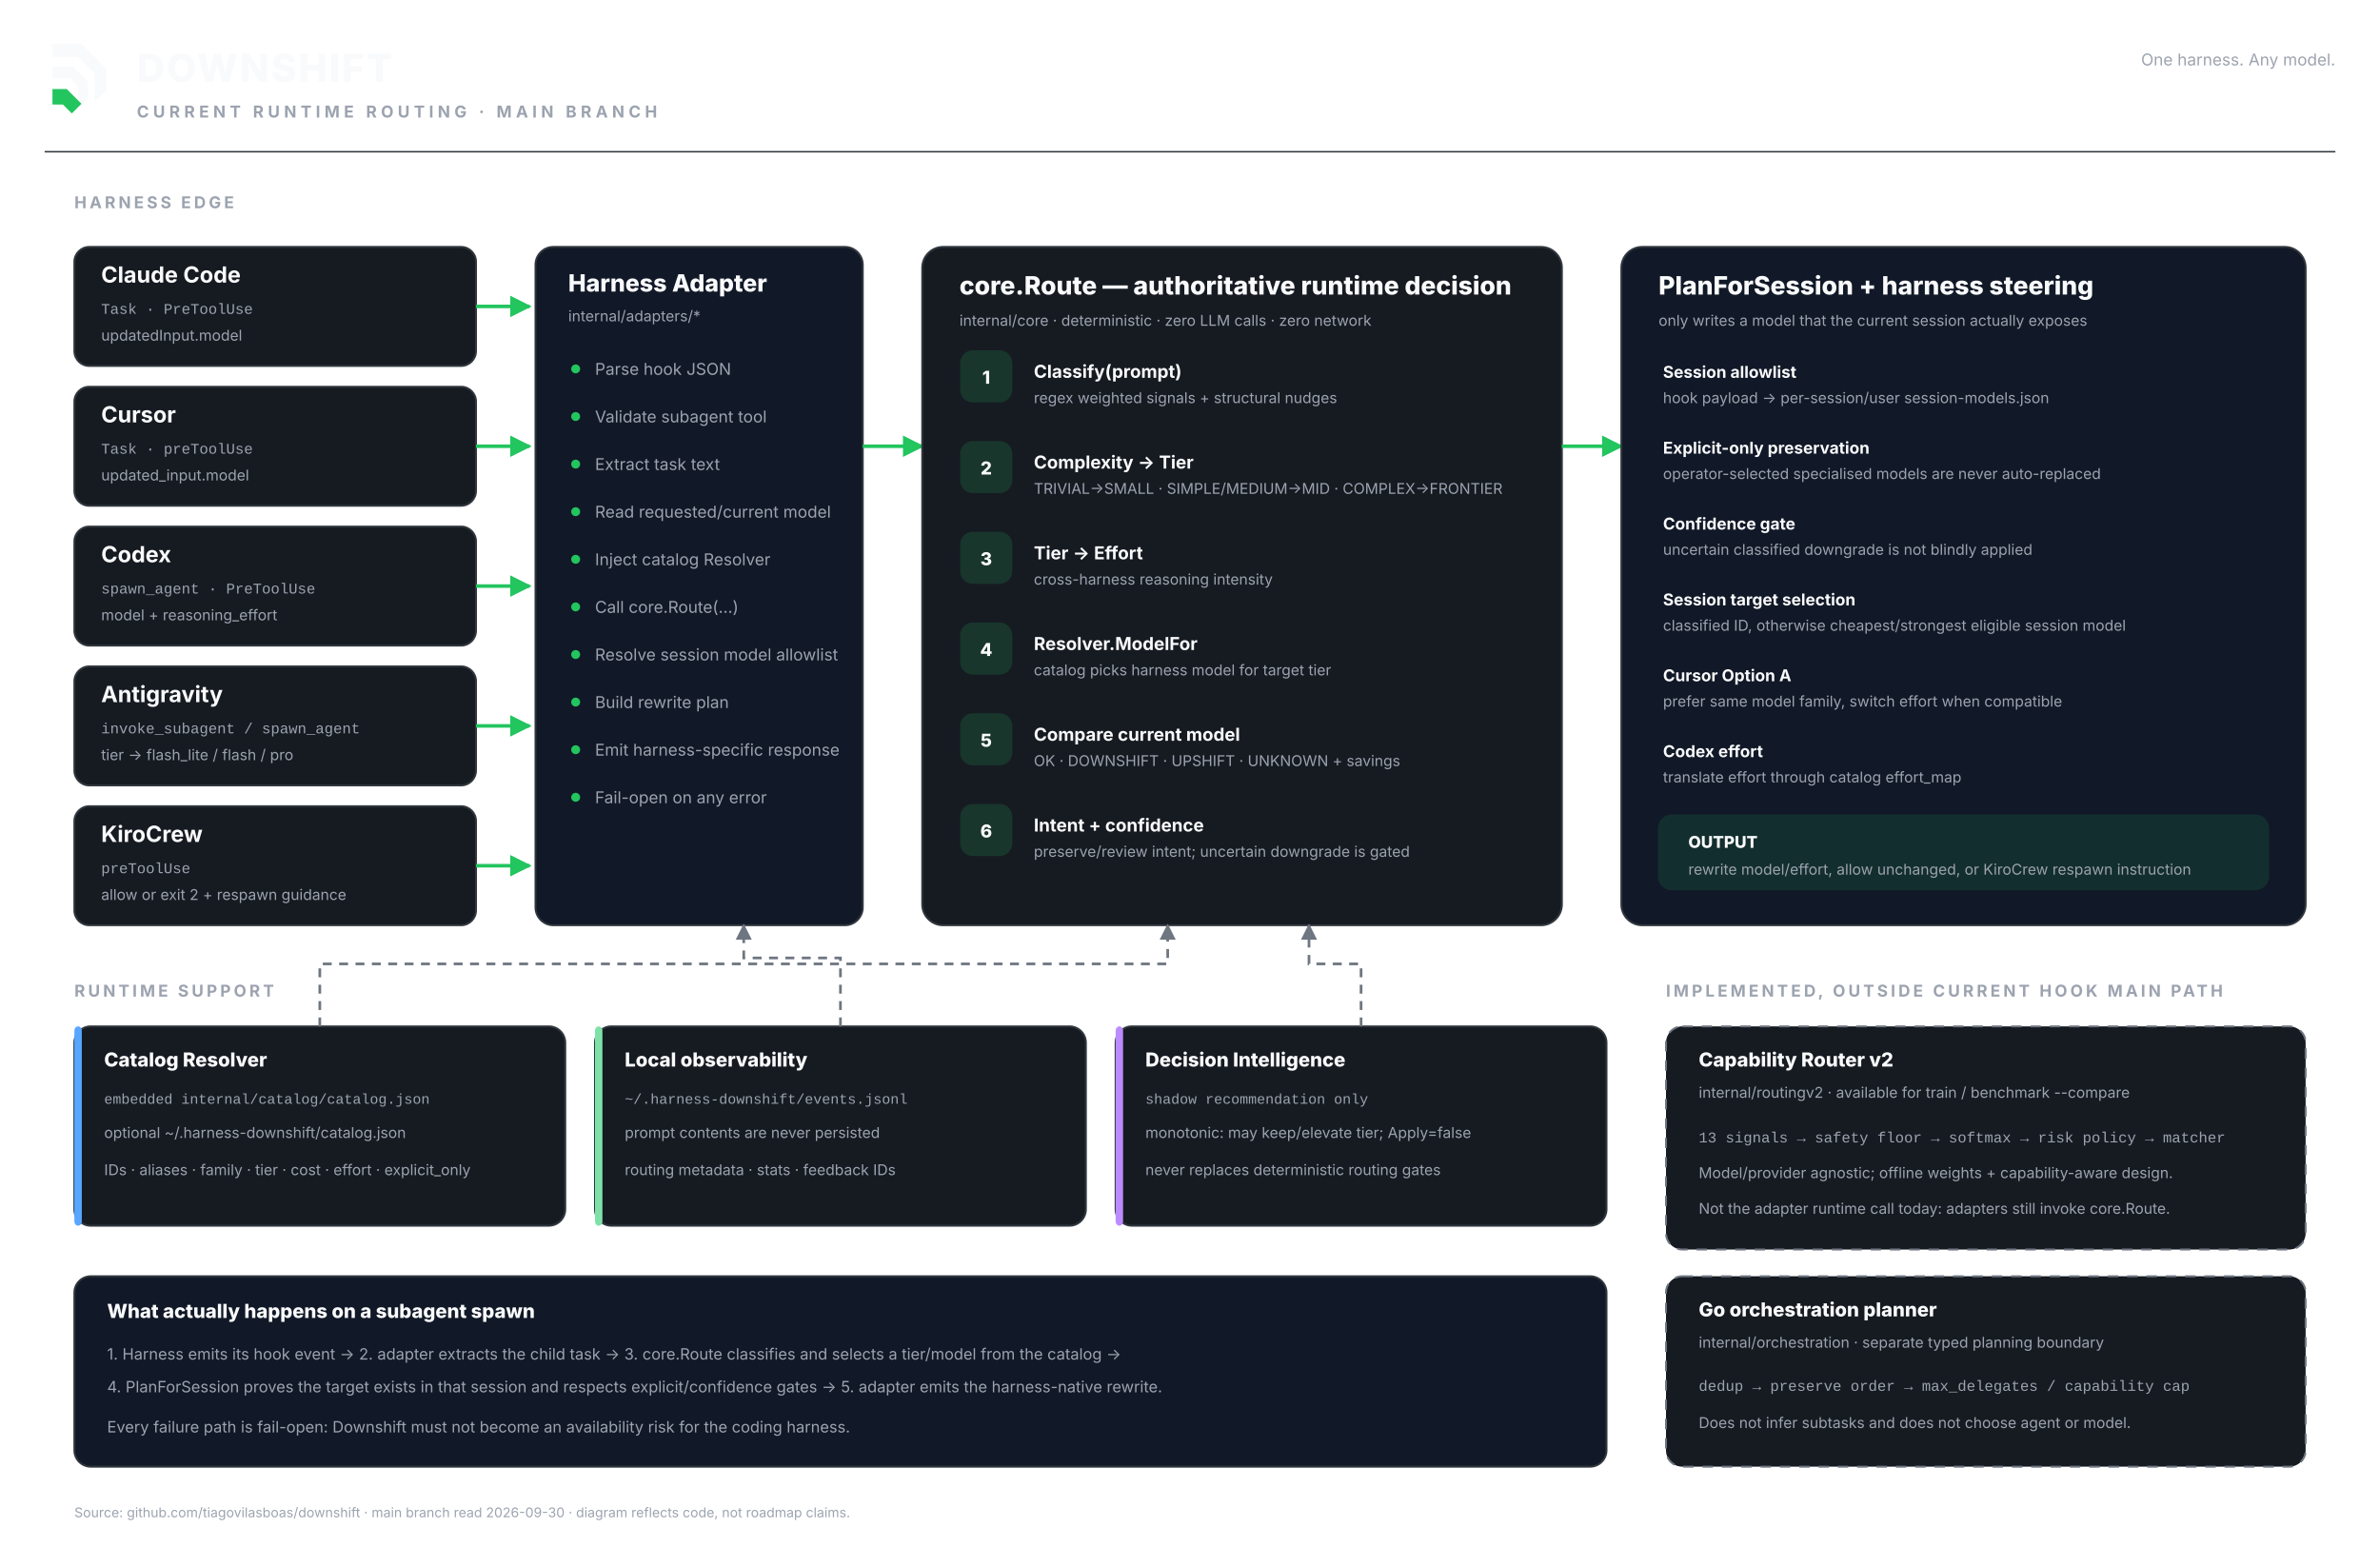
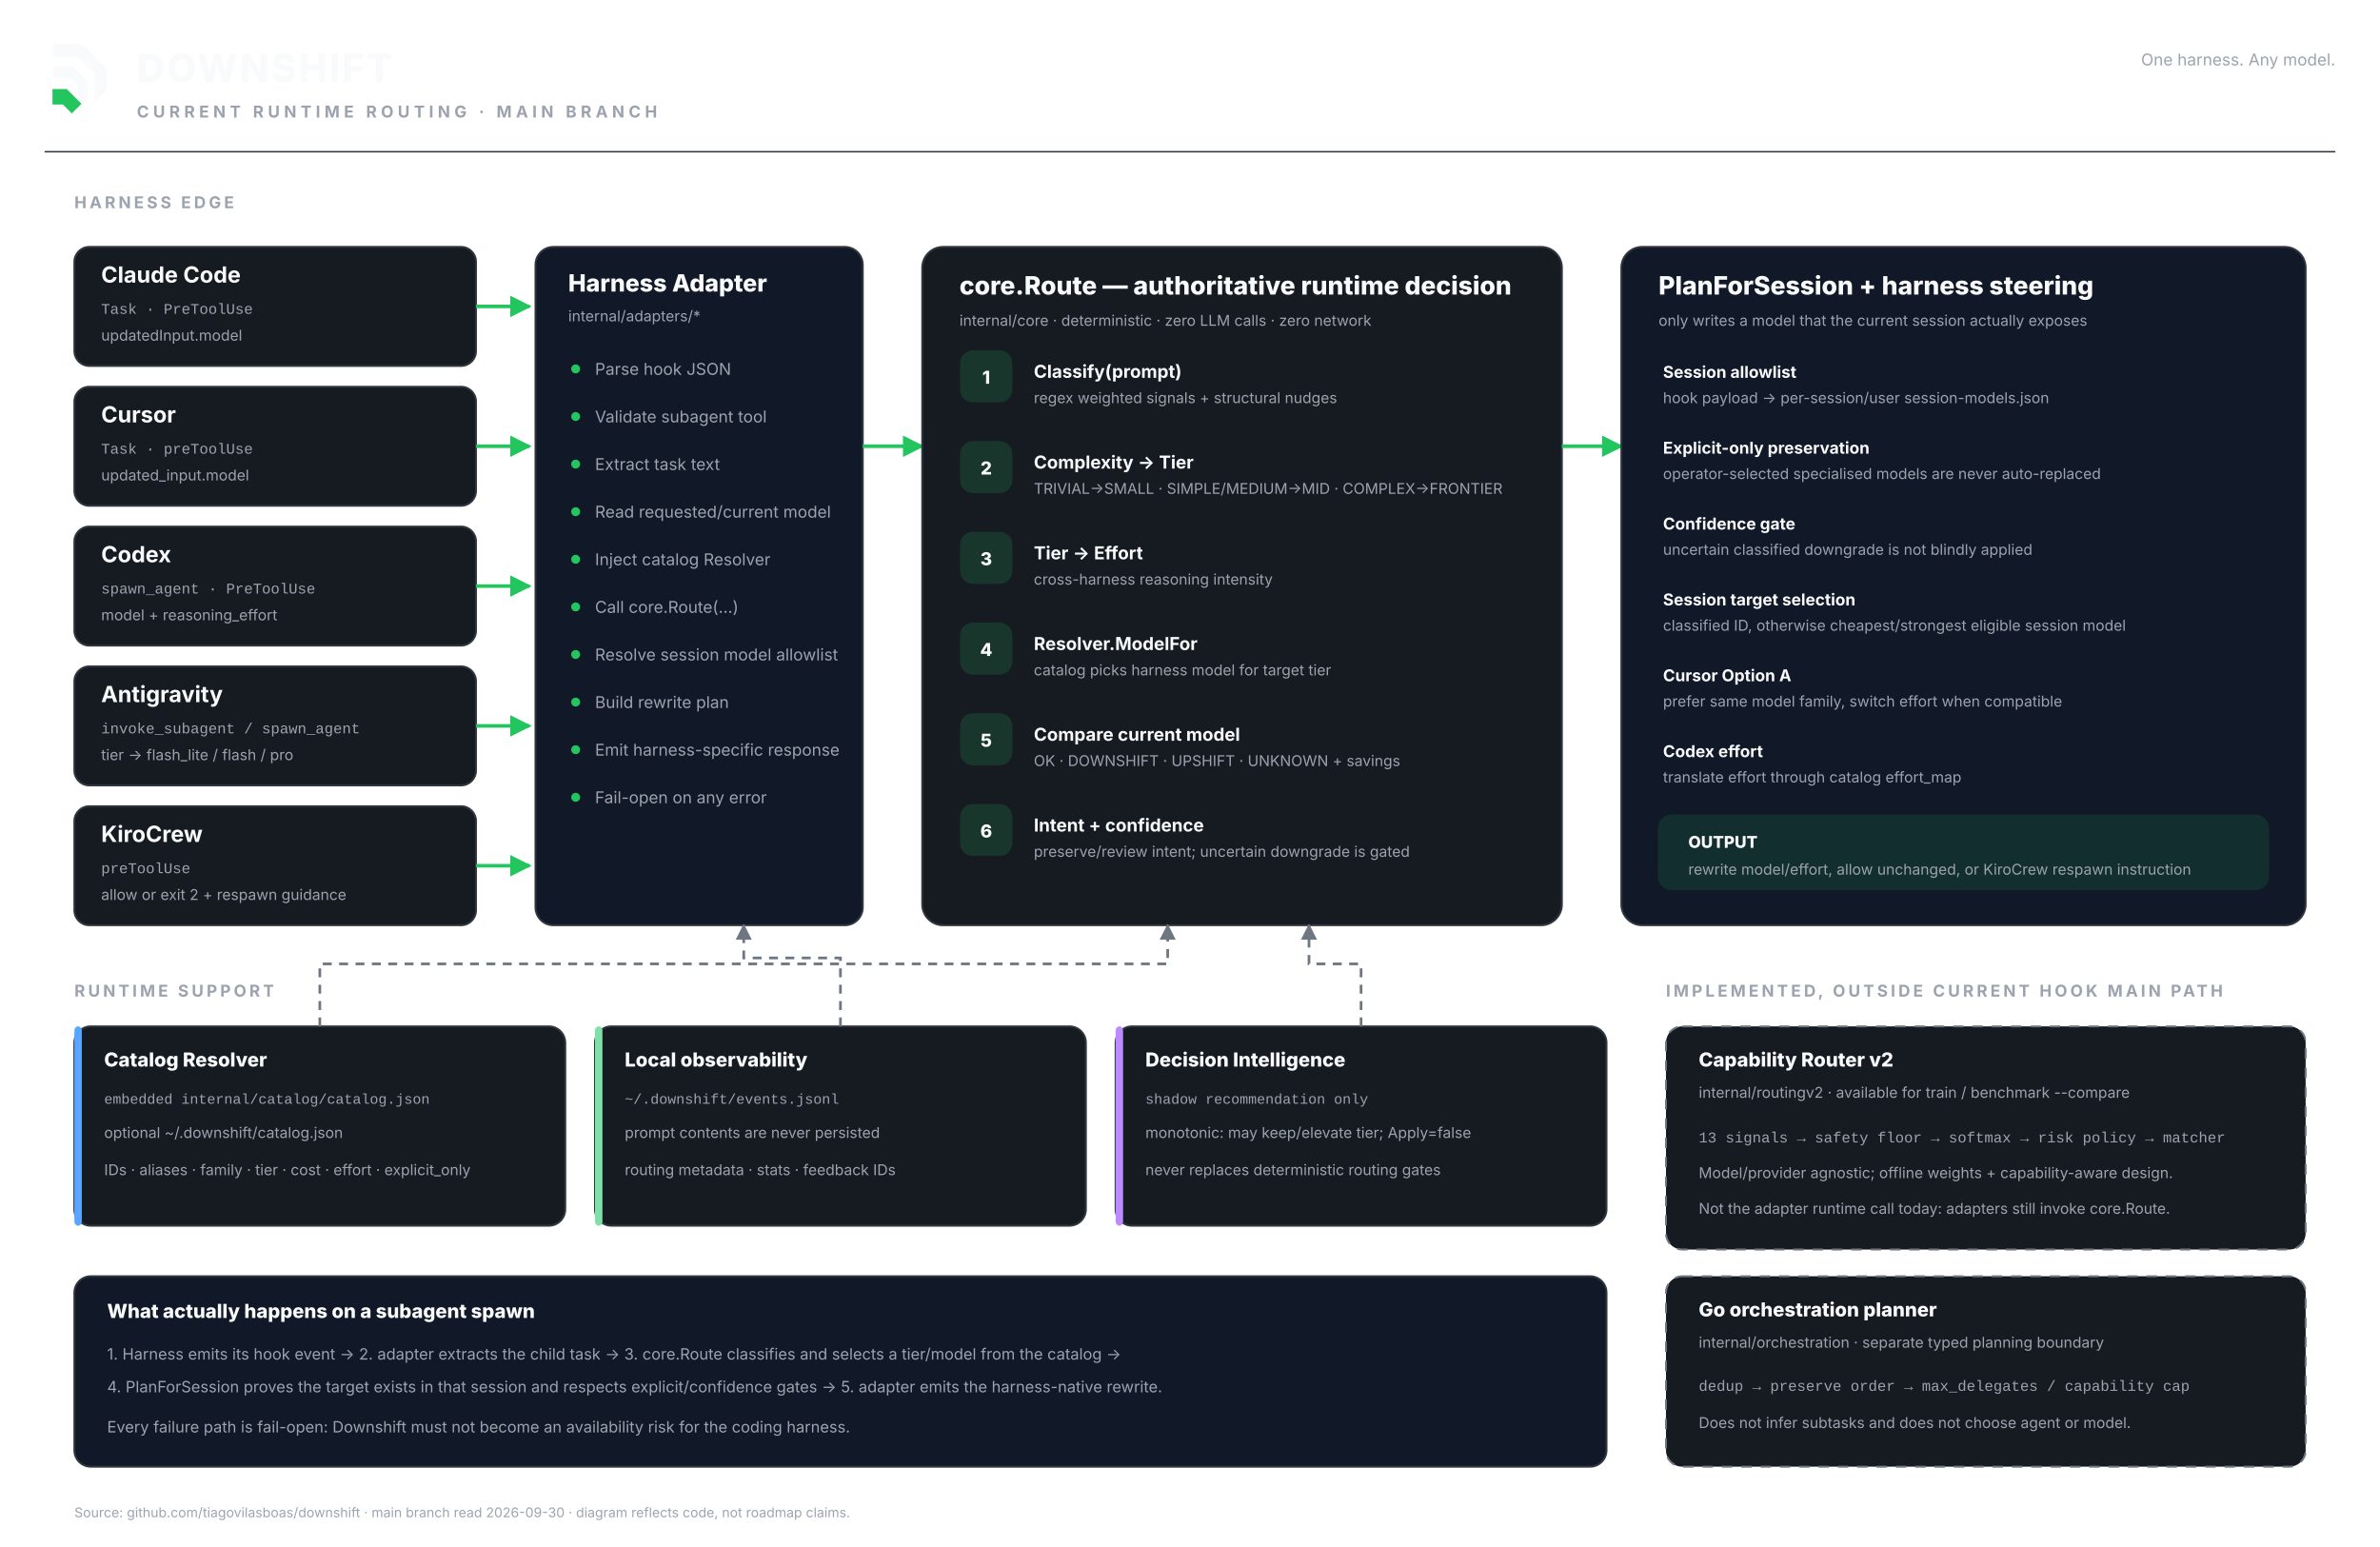
<svg xmlns="http://www.w3.org/2000/svg" width="1600" height="1040" viewBox="0 0 1600 1040" role="img" aria-labelledby="title desc">
  <defs>
    <marker id="arr" viewBox="0 0 10 10" refX="9" refY="5" markerWidth="6" markerHeight="6" orient="auto-start-reverse">
      <path d="M0 0 L10 5 L0 10 z" fill="#22C55E" />
    </marker>
    <marker id="arr-muted" viewBox="0 0 10 10" refX="9" refY="5" markerWidth="6" markerHeight="6" orient="auto-start-reverse">
      <path d="M0 0 L10 5 L0 10 z" fill="#6E7681" />
    </marker>
    <style>
    .t{font-family:Inter,ui-sans-serif,system-ui,-apple-system,'Segoe UI',sans-serif;fill:#F9FAFB}
    .m{font-family:Inter,ui-sans-serif,system-ui,-apple-system,'Segoe UI',sans-serif;fill:#9CA3AF}
    .mono{font-family:'SFMono-Regular',Consolas,'Liberation Mono',monospace;fill:#9CA3AF}
    .box{fill:#161B22;stroke:#30363D;stroke-width:1.3}
    .box2{fill:#111827;stroke:#30363D;stroke-width:1.3}
    .dash{fill:#161B22;stroke:#6E7681;stroke-width:1.3;stroke-dasharray:7 6}
    .arrow{fill:none;stroke:#22C55E;stroke-width:2.4;marker-end:url(#arr)}
    .arrowm{fill:none;stroke:#6E7681;stroke-width:1.8;stroke-dasharray:6 5;marker-end:url(#arr-muted)}
  </style>
  </defs>
  <g id="optional-background" />
  <g transform="translate(28 24) scale(.26)">
    <path d="M28 22 H104 L168 86 V140 L137 171 V98 L94 55 H28 Z" fill="#F9FAFB" />
    <path d="M28 80 H81 L120 119 V164 L94 190 V130 L74 110 H28 Z" fill="#F9FAFB" />
    <path d="M28 138 H65 L103 176 L78 201 L55 178 H28 Z" fill="#22C55E" />
  </g>
  <text x="92" y="55" class="t" font-size="26" font-weight="800" letter-spacing="1.2">DOWNSHIFT</text>
  <text x="92" y="79" class="m" font-size="11" font-weight="700" letter-spacing="2.8">CURRENT RUNTIME ROUTING · MAIN BRANCH</text>
  <text x="1570" y="44" class="m" text-anchor="end" font-size="11">One harness. Any model.</text>
  <line x1="30" y1="102" x2="1570" y2="102" stroke="#30363D" />
  <text x="50" y="140" class="m" font-size="11" font-weight="700" letter-spacing="2">HARNESS EDGE</text>
  <rect x="50" y="166" width="270" height="80" rx="10" class="box" />
  <text x="68" y="190" class="t" font-size="15" font-weight="700">Claude Code</text>
  <text x="68" y="211" class="mono" font-size="10">Task · PreToolUse</text>
  <text x="68" y="229" class="m" font-size="10">updatedInput.model</text>
  <path d="M320 206 H356" class="arrow" />
  <rect x="50" y="260" width="270" height="80" rx="10" class="box" />
  <text x="68" y="284" class="t" font-size="15" font-weight="700">Cursor</text>
  <text x="68" y="305" class="mono" font-size="10">Task · preToolUse</text>
  <text x="68" y="323" class="m" font-size="10">updated_input.model</text>
  <path d="M320 300 H356" class="arrow" />
  <rect x="50" y="354" width="270" height="80" rx="10" class="box" />
  <text x="68" y="378" class="t" font-size="15" font-weight="700">Codex</text>
  <text x="68" y="399" class="mono" font-size="10">spawn_agent · PreToolUse</text>
  <text x="68" y="417" class="m" font-size="10">model + reasoning_effort</text>
  <path d="M320 394 H356" class="arrow" />
  <rect x="50" y="448" width="270" height="80" rx="10" class="box" />
  <text x="68" y="472" class="t" font-size="15" font-weight="700">Antigravity</text>
  <text x="68" y="493" class="mono" font-size="10">invoke_subagent / spawn_agent</text>
  <text x="68" y="511" class="m" font-size="10">tier → flash_lite / flash / pro</text>
  <path d="M320 488 H356" class="arrow" />
  <rect x="50" y="542" width="270" height="80" rx="10" class="box" />
  <text x="68" y="566" class="t" font-size="15" font-weight="700">KiroCrew</text>
  <text x="68" y="587" class="mono" font-size="10">preToolUse</text>
  <text x="68" y="605" class="m" font-size="10">allow or exit 2 + respawn guidance</text>
  <path d="M320 582 H356" class="arrow" />
  <rect x="360" y="166" width="220" height="456" rx="12" class="box2" />
  <text x="382" y="196" class="t" font-size="16" font-weight="800">Harness Adapter</text>
  <text x="382" y="216" class="m" font-size="10">internal/adapters/*</text>
  <circle cx="387" cy="248" r="3" fill="#22C55E" />
  <text x="400" y="252" class="m" font-size="11">Parse hook JSON</text>
  <circle cx="387" cy="280" r="3" fill="#22C55E" />
  <text x="400" y="284" class="m" font-size="11">Validate subagent tool</text>
  <circle cx="387" cy="312" r="3" fill="#22C55E" />
  <text x="400" y="316" class="m" font-size="11">Extract task text</text>
  <circle cx="387" cy="344" r="3" fill="#22C55E" />
  <text x="400" y="348" class="m" font-size="11">Read requested/current model</text>
  <circle cx="387" cy="376" r="3" fill="#22C55E" />
  <text x="400" y="380" class="m" font-size="11">Inject catalog Resolver</text>
  <circle cx="387" cy="408" r="3" fill="#22C55E" />
  <text x="400" y="412" class="m" font-size="11">Call core.Route(...)</text>
  <circle cx="387" cy="440" r="3" fill="#22C55E" />
  <text x="400" y="444" class="m" font-size="11">Resolve session model allowlist</text>
  <circle cx="387" cy="472" r="3" fill="#22C55E" />
  <text x="400" y="476" class="m" font-size="11">Build rewrite plan</text>
  <circle cx="387" cy="504" r="3" fill="#22C55E" />
  <text x="400" y="508" class="m" font-size="11">Emit harness-specific response</text>
  <circle cx="387" cy="536" r="3" fill="#22C55E" />
  <text x="400" y="540" class="m" font-size="11">Fail-open on any error</text>
  <path d="M580 300 H620" class="arrow" />
  <rect x="620" y="166" width="430" height="456" rx="14" class="box" stroke="#22C55E" stroke-width="1.6" />
  <text x="645" y="198" class="t" font-size="17" font-weight="800">core.Route — authoritative runtime decision</text>
  <text x="645" y="219" class="m" font-size="10">internal/core · deterministic · zero LLM calls · zero network</text>
  <rect x="646" y="236" width="34" height="34" rx="8" fill="#22C55E" opacity="0.16" stroke="#22C55E" />
  <text x="663" y="258" text-anchor="middle" class="t" font-size="12" font-weight="800">1</text>
  <text x="695" y="254" class="t" font-size="12" font-weight="700">Classify(prompt)</text>
  <text x="695" y="271" class="m" font-size="10">regex weighted signals + structural nudges</text>
  <rect x="646" y="297" width="34" height="34" rx="8" fill="#22C55E" opacity="0.16" stroke="#22C55E" />
  <text x="663" y="319" text-anchor="middle" class="t" font-size="12" font-weight="800">2</text>
  <text x="695" y="315" class="t" font-size="12" font-weight="700">Complexity → Tier</text>
  <text x="695" y="332" class="m" font-size="10">TRIVIAL→SMALL · SIMPLE/MEDIUM→MID · COMPLEX→FRONTIER</text>
  <rect x="646" y="358" width="34" height="34" rx="8" fill="#22C55E" opacity="0.16" stroke="#22C55E" />
  <text x="663" y="380" text-anchor="middle" class="t" font-size="12" font-weight="800">3</text>
  <text x="695" y="376" class="t" font-size="12" font-weight="700">Tier → Effort</text>
  <text x="695" y="393" class="m" font-size="10">cross-harness reasoning intensity</text>
  <rect x="646" y="419" width="34" height="34" rx="8" fill="#22C55E" opacity="0.16" stroke="#22C55E" />
  <text x="663" y="441" text-anchor="middle" class="t" font-size="12" font-weight="800">4</text>
  <text x="695" y="437" class="t" font-size="12" font-weight="700">Resolver.ModelFor</text>
  <text x="695" y="454" class="m" font-size="10">catalog picks harness model for target tier</text>
  <rect x="646" y="480" width="34" height="34" rx="8" fill="#22C55E" opacity="0.16" stroke="#22C55E" />
  <text x="663" y="502" text-anchor="middle" class="t" font-size="12" font-weight="800">5</text>
  <text x="695" y="498" class="t" font-size="12" font-weight="700">Compare current model</text>
  <text x="695" y="515" class="m" font-size="10">OK · DOWNSHIFT · UPSHIFT · UNKNOWN + savings</text>
  <rect x="646" y="541" width="34" height="34" rx="8" fill="#22C55E" opacity="0.16" stroke="#22C55E" />
  <text x="663" y="563" text-anchor="middle" class="t" font-size="12" font-weight="800">6</text>
  <text x="695" y="559" class="t" font-size="12" font-weight="700">Intent + confidence</text>
  <text x="695" y="576" class="m" font-size="10">preserve/review intent; uncertain downgrade is gated</text>
  <path d="M1050 300 H1090" class="arrow" />
  <rect x="1090" y="166" width="460" height="456" rx="14" class="box2" />
  <text x="1115" y="198" class="t" font-size="17" font-weight="800">PlanForSession + harness steering</text>
  <text x="1115" y="219" class="m" font-size="10">only writes a model that the current session actually exposes</text>
  <text x="1118" y="254" class="t" font-size="11" font-weight="700">Session allowlist</text>
  <text x="1118" y="271" class="m" font-size="10">hook payload → per-session/user session-models.json</text>
  <text x="1118" y="305" class="t" font-size="11" font-weight="700">Explicit-only preservation</text>
  <text x="1118" y="322" class="m" font-size="10">operator-selected specialised models are never auto-replaced</text>
  <text x="1118" y="356" class="t" font-size="11" font-weight="700">Confidence gate</text>
  <text x="1118" y="373" class="m" font-size="10">uncertain classified downgrade is not blindly applied</text>
  <text x="1118" y="407" class="t" font-size="11" font-weight="700">Session target selection</text>
  <text x="1118" y="424" class="m" font-size="10">classified ID, otherwise cheapest/strongest eligible session model</text>
  <text x="1118" y="458" class="t" font-size="11" font-weight="700">Cursor Option A</text>
  <text x="1118" y="475" class="m" font-size="10">prefer same model family, switch effort when compatible</text>
  <text x="1118" y="509" class="t" font-size="11" font-weight="700">Codex effort</text>
  <text x="1118" y="526" class="m" font-size="10">translate effort through catalog effort_map</text>
  <rect x="1115" y="548" width="410" height="50" rx="9" fill="#22C55E" opacity="0.13" stroke="#22C55E" />
  <text x="1135" y="570" class="t" font-size="11" font-weight="800">OUTPUT</text>
  <text x="1135" y="588" class="m" font-size="10">rewrite model/effort, allow unchanged, or KiroCrew respawn instruction</text>
  <text x="50" y="670" class="m" font-size="11" font-weight="700" letter-spacing="2">RUNTIME SUPPORT</text>
  <rect x="50" y="690" width="330" height="134" rx="11" class="box" />
  <rect x="50" y="690" width="5" height="134" rx="3" fill="#58A6FF" />
  <text x="70" y="717" class="t" font-size="13" font-weight="800">Catalog Resolver</text>
  <text x="70" y="742" class="mono" font-size="9.6">embedded internal/catalog/catalog.json</text>
-   <text x="70" y="765" class="m" font-size="10">optional ~/.harness-downshift/catalog.json</text>
+   <text x="70" y="765" class="m" font-size="10">optional ~/.downshift/catalog.json</text>
  <text x="70" y="790" class="m" font-size="10">IDs · aliases · family · tier · cost · effort · explicit_only</text>
  <rect x="400" y="690" width="330" height="134" rx="11" class="box" />
  <rect x="400" y="690" width="5" height="134" rx="3" fill="#7EE2A8" />
  <text x="420" y="717" class="t" font-size="13" font-weight="800">Local observability</text>
-   <text x="420" y="742" class="mono" font-size="9.6">~/.harness-downshift/events.jsonl</text>
+   <text x="420" y="742" class="mono" font-size="9.6">~/.downshift/events.jsonl</text>
  <text x="420" y="765" class="m" font-size="10">prompt contents are never persisted</text>
  <text x="420" y="790" class="m" font-size="10">routing metadata · stats · feedback IDs</text>
  <rect x="750" y="690" width="330" height="134" rx="11" class="box" />
  <rect x="750" y="690" width="5" height="134" rx="3" fill="#BC8CFF" />
  <text x="770" y="717" class="t" font-size="13" font-weight="800">Decision Intelligence</text>
  <text x="770" y="742" class="mono" font-size="9.6">shadow recommendation only</text>
  <text x="770" y="765" class="m" font-size="10">monotonic: may keep/elevate tier; Apply=false</text>
  <text x="770" y="790" class="m" font-size="10">never replaces deterministic routing gates</text>
  <path d="M215 690 V648 H785 V622" class="arrowm" />
  <path d="M565 690 V644 H500 V622" class="arrowm" />
  <path d="M915 690 V648 H880 V622" class="arrowm" />
  <text x="1120" y="670" class="m" font-size="11" font-weight="700" letter-spacing="2">IMPLEMENTED, OUTSIDE CURRENT HOOK MAIN PATH</text>
  <rect x="1120" y="690" width="430" height="150" rx="11" class="dash" />
  <text x="1142" y="717" class="t" font-size="13" font-weight="800">Capability Router v2</text>
  <text x="1142" y="738" class="m" font-size="10">internal/routingv2 · available for train / benchmark --compare</text>
  <text x="1142" y="768" class="mono" font-size="10">13 signals → safety floor → softmax → risk policy → matcher</text>
  <text x="1142" y="792" class="m" font-size="10">Model/provider agnostic; offline weights + capability-aware design.</text>
  <text x="1142" y="816" class="m" font-size="10">Not the adapter runtime call today: adapters still invoke core.Route.</text>
  <rect x="1120" y="858" width="430" height="128" rx="11" class="dash" />
  <text x="1142" y="885" class="t" font-size="13" font-weight="800">Go orchestration planner</text>
  <text x="1142" y="906" class="m" font-size="10">internal/orchestration · separate typed planning boundary</text>
  <text x="1142" y="935" class="mono" font-size="10">dedup → preserve order → max_delegates / capability cap</text>
  <text x="1142" y="960" class="m" font-size="10">Does not infer subtasks and does not choose agent or model.</text>
  <rect x="50" y="858" width="1030" height="128" rx="11" class="box2" />
  <text x="72" y="886" class="t" font-size="13" font-weight="800">What actually happens on a subagent spawn</text>
  <text x="72" y="914" class="m" font-size="10.5">1. Harness emits its hook event → 2. adapter extracts the child task → 3. core.Route classifies and selects a tier/model from the catalog →</text>
  <text x="72" y="936" class="m" font-size="10.5">4. PlanForSession proves the target exists in that session and respects explicit/confidence gates → 5. adapter emits the harness-native rewrite.</text>
  <text x="72" y="963" class="m" font-size="10.5">Every failure path is fail-open: Downshift must not become an availability risk for the coding harness.</text>
  <text x="50" y="1020" class="m" font-size="9">Source: github.com/tiagovilasboas/downshift · main branch read 2026-09-30 · diagram reflects code, not roadmap claims.</text>
</svg>
